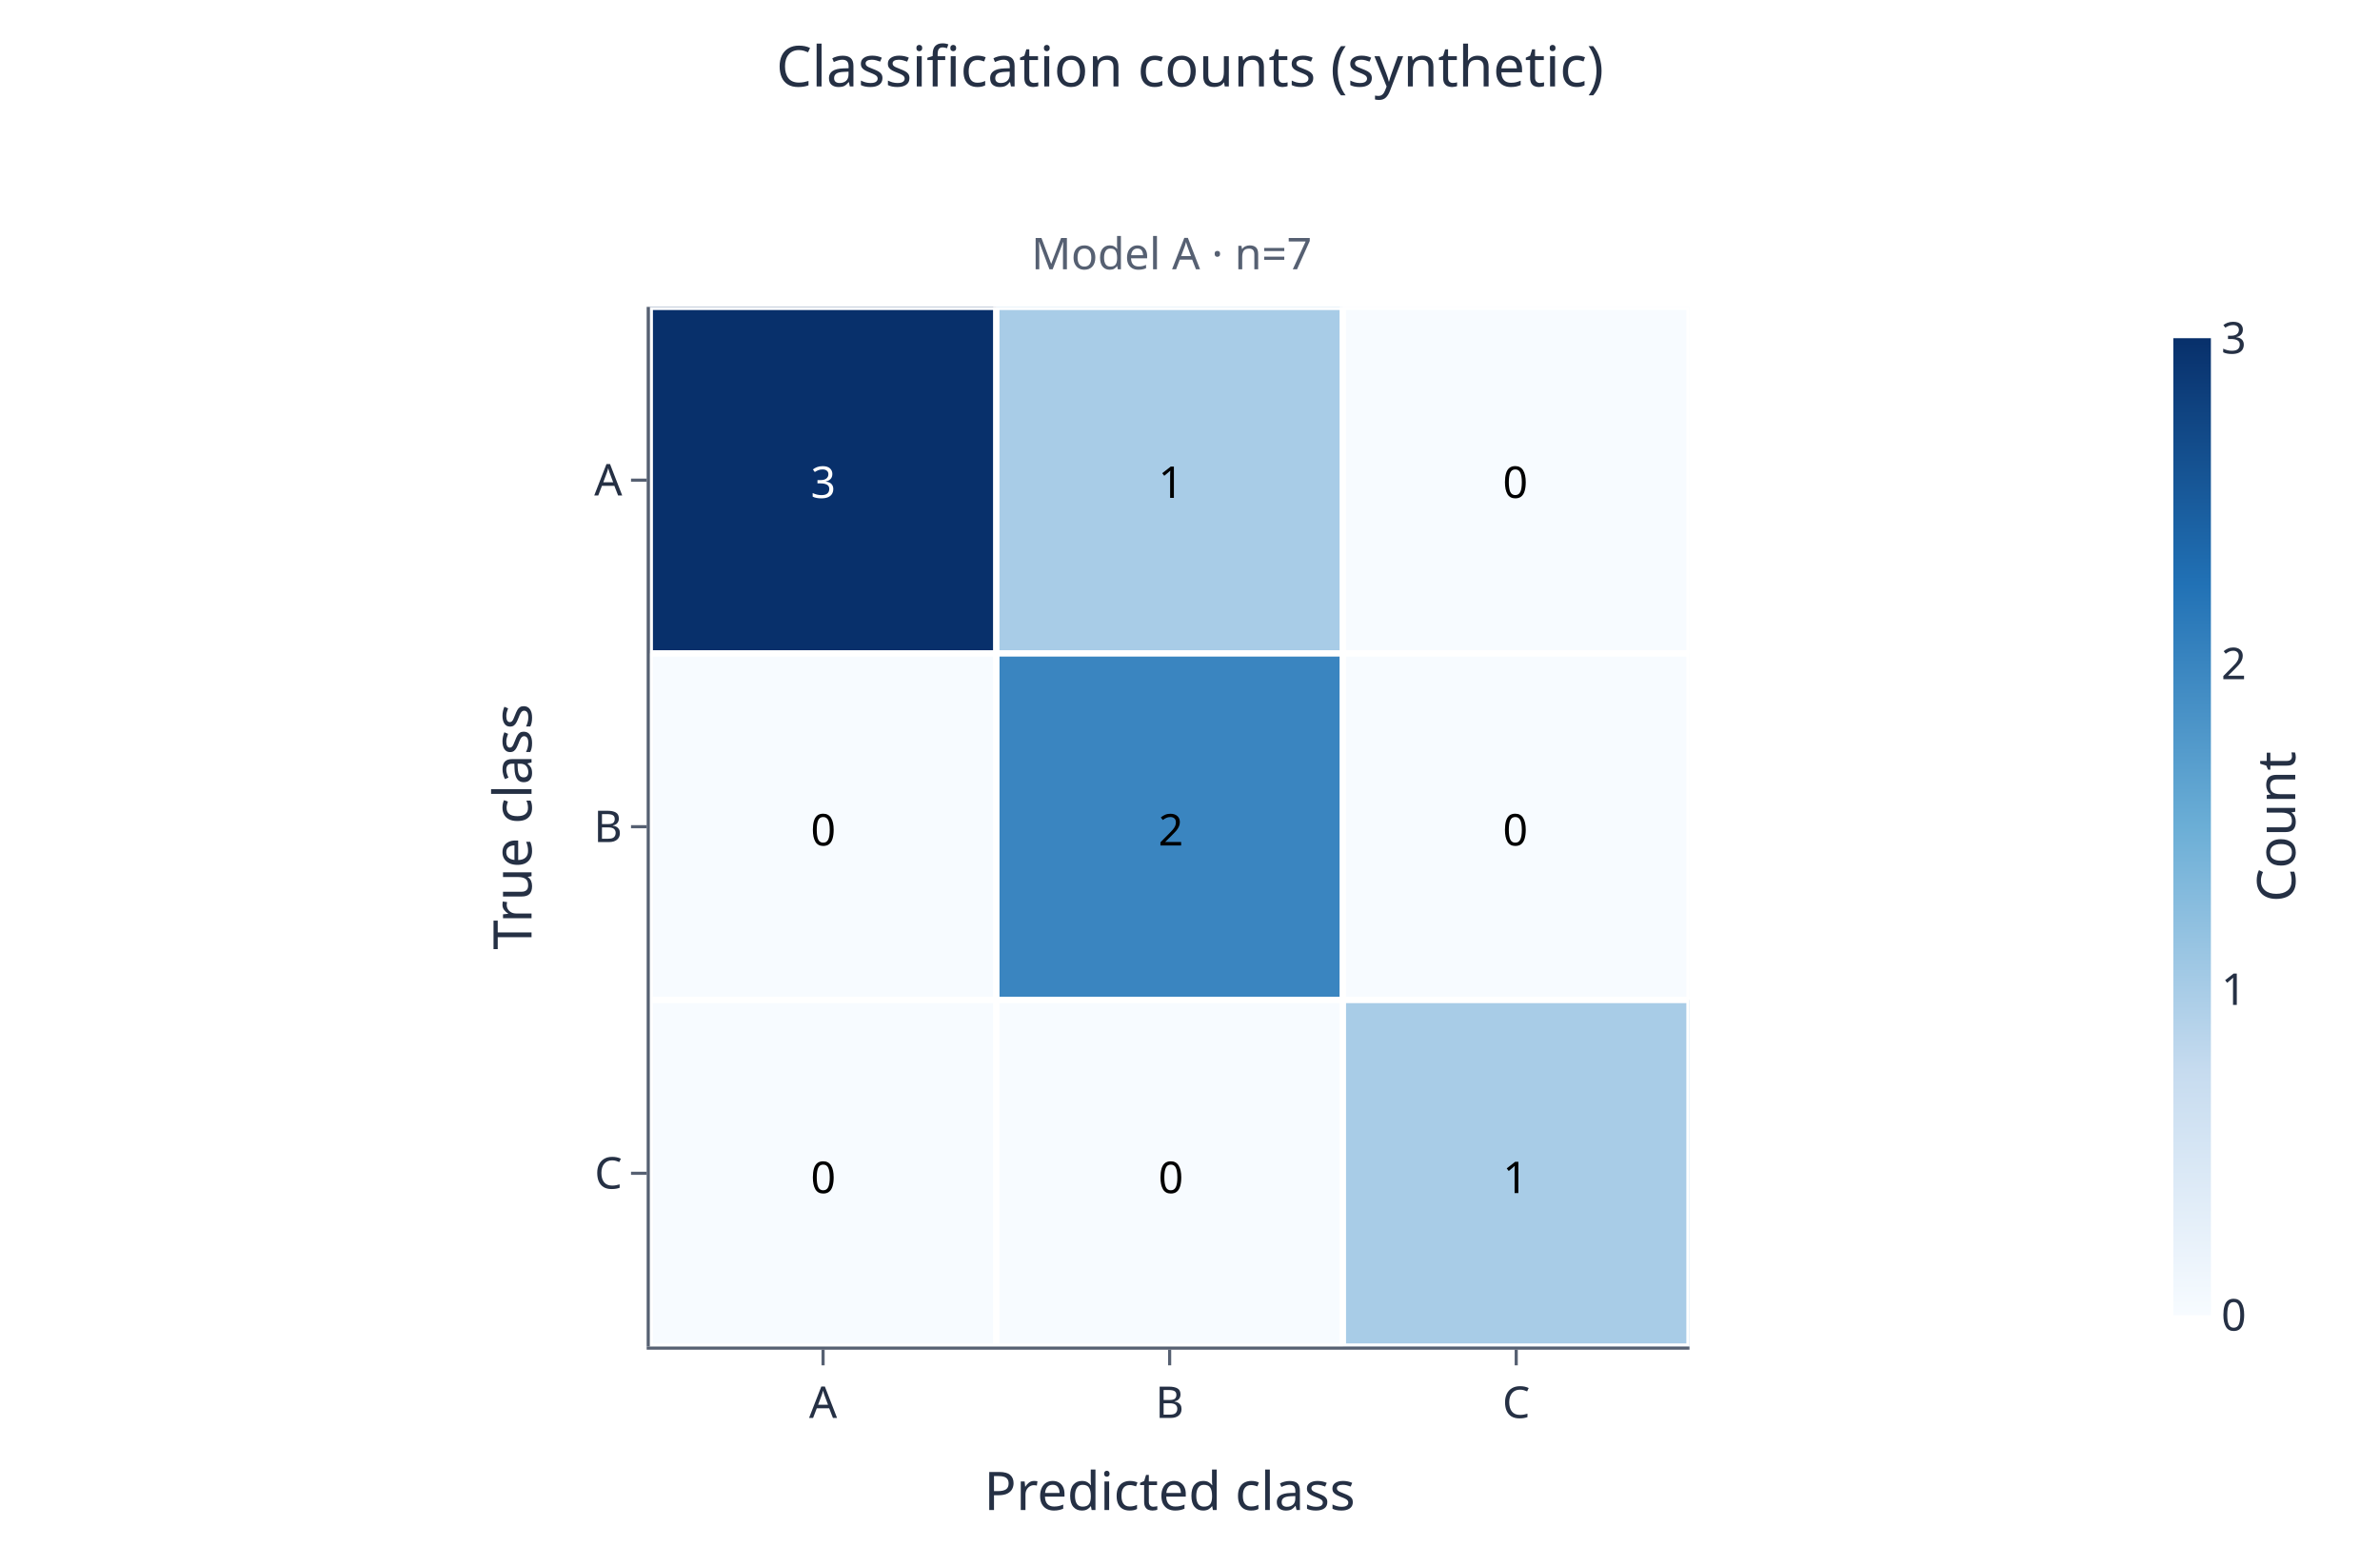
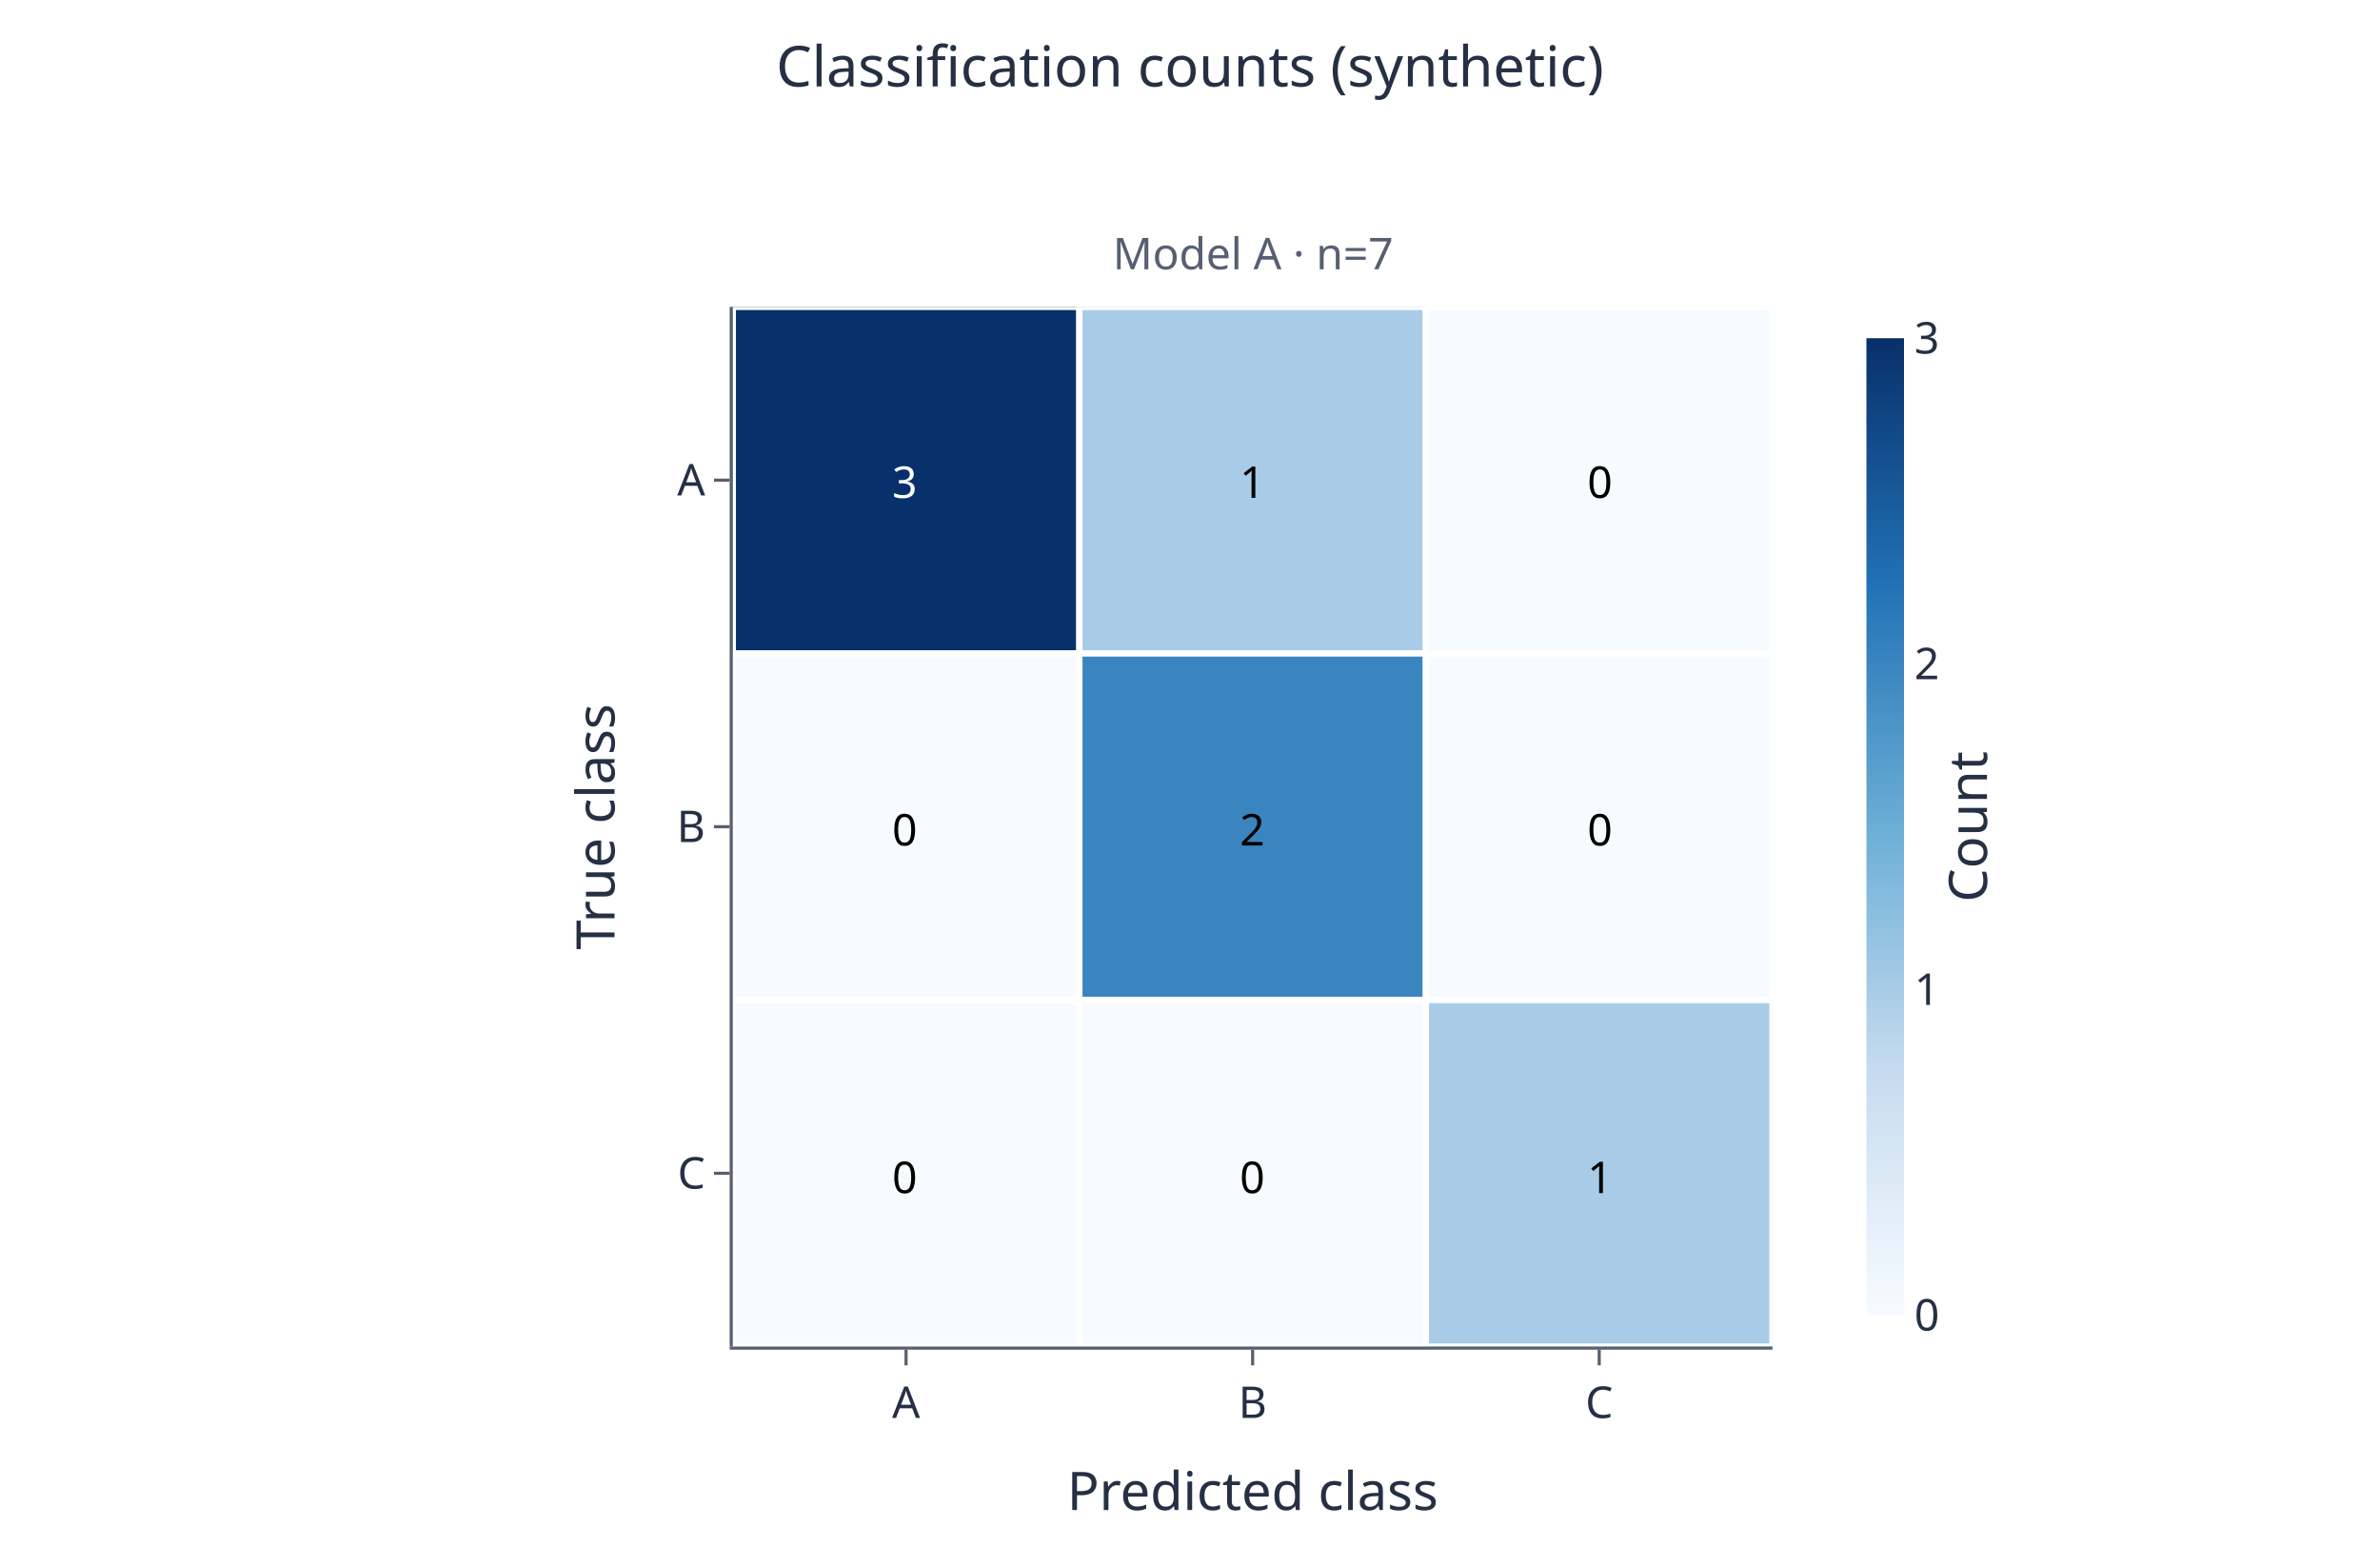
<svg xmlns="http://www.w3.org/2000/svg" class="main-svg" width="760" height="500" style="" viewBox="0 0 760 500">
  <rect x="0" y="0" width="760" height="500" style="fill: rgb(255, 255, 255); fill-opacity: 1;" />
-   <defs id="defs-868c71">
+   <defs id="defs-bae47b">
    <g class="clips">
-       <clipPath id="clip868c71xyplot" class="plotclip">
+       <clipPath id="clipbae47bxyplot" class="plotclip">
        <rect width="332" height="332" />
      </clipPath>
-       <clipPath class="axesclip" id="clip868c71x">
-         <rect x="207.5" y="0" width="332" height="500" />
-       </clipPath>
-       <clipPath class="axesclip" id="clip868c71y">
+       <clipPath class="axesclip" id="clipbae47bx">
+         <rect x="234" y="0" width="332" height="500" />
+       </clipPath>
+       <clipPath class="axesclip" id="clipbae47by">
        <rect x="0" y="98" width="760" height="332" />
      </clipPath>
-       <clipPath class="axesclip" id="clip868c71xy">
-         <rect x="207.5" y="98" width="332" height="332" />
+       <clipPath class="axesclip" id="clipbae47bxy">
+         <rect x="234" y="98" width="332" height="332" />
      </clipPath>
    </g>
    <g class="gradients">
-       <linearGradient x1="0" y1="1" x2="0" y2="0" gradientUnits="objectBoundingBox" id="g868c71-cb3c3b80">
+       <linearGradient x1="0" y1="1" x2="0" y2="0" gradientUnits="objectBoundingBox" id="gbae47b-cb49f615">
        <stop offset="0%" stop-color="rgb(247, 251, 255)" stop-opacity="1" />
        <stop offset="25%" stop-color="rgb(198, 219, 239)" stop-opacity="1" />
        <stop offset="50%" stop-color="rgb(107, 174, 214)" stop-opacity="1" />
        <stop offset="75%" stop-color="rgb(33, 113, 181)" stop-opacity="1" />
        <stop offset="100%" stop-color="rgb(8, 48, 107)" stop-opacity="1" />
      </linearGradient>
    </g>
    <g class="patterns" />
  </defs>
  <g class="bglayer" />
  <g class="layer-below">
    <g class="imagelayer" />
    <g class="shapelayer" />
  </g>
  <g class="cartesianlayer">
    <g class="subplot xy">
      <g class="layer-subplot">
        <g class="shapelayer">
-           <g class="shape-group" data-index="0" clip-path="url(#clip868c71xy)">
-             <path data-index="0" fill-rule="evenodd" d="M207.5,98H318.17V208.67H207.5Z" style="opacity: 1; stroke: rgb(255, 255, 255); stroke-opacity: 1; fill: rgb(8, 48, 107); fill-opacity: 1; stroke-width: 2px;" />
-           </g>
-           <g class="shape-group" data-index="1" clip-path="url(#clip868c71xy)">
-             <path data-index="1" fill-rule="evenodd" d="M318.17,98H428.83V208.67H318.17Z" style="opacity: 1; stroke: rgb(255, 255, 255); stroke-opacity: 1; fill: rgb(168, 204, 231); fill-opacity: 1; stroke-width: 2px;" />
-           </g>
-           <g class="shape-group" data-index="2" clip-path="url(#clip868c71xy)">
-             <path data-index="2" fill-rule="evenodd" d="M428.83,98H539.5V208.67H428.83Z" style="opacity: 1; stroke: rgb(255, 255, 255); stroke-opacity: 1; fill: rgb(247, 251, 255); fill-opacity: 1; stroke-width: 2px;" />
-           </g>
-           <g class="shape-group" data-index="3" clip-path="url(#clip868c71xy)">
-             <path data-index="3" fill-rule="evenodd" d="M207.5,208.67H318.17V319.33H207.5Z" style="opacity: 1; stroke: rgb(255, 255, 255); stroke-opacity: 1; fill: rgb(247, 251, 255); fill-opacity: 1; stroke-width: 2px;" />
-           </g>
-           <g class="shape-group" data-index="4" clip-path="url(#clip868c71xy)">
-             <path data-index="4" fill-rule="evenodd" d="M318.17,208.67H428.83V319.33H318.17Z" style="opacity: 1; stroke: rgb(255, 255, 255); stroke-opacity: 1; fill: rgb(58, 133, 192); fill-opacity: 1; stroke-width: 2px;" />
-           </g>
-           <g class="shape-group" data-index="5" clip-path="url(#clip868c71xy)">
-             <path data-index="5" fill-rule="evenodd" d="M428.83,208.67H539.5V319.33H428.83Z" style="opacity: 1; stroke: rgb(255, 255, 255); stroke-opacity: 1; fill: rgb(247, 251, 255); fill-opacity: 1; stroke-width: 2px;" />
-           </g>
-           <g class="shape-group" data-index="6" clip-path="url(#clip868c71xy)">
-             <path data-index="6" fill-rule="evenodd" d="M207.5,319.33H318.17V430H207.5Z" style="opacity: 1; stroke: rgb(255, 255, 255); stroke-opacity: 1; fill: rgb(247, 251, 255); fill-opacity: 1; stroke-width: 2px;" />
-           </g>
-           <g class="shape-group" data-index="7" clip-path="url(#clip868c71xy)">
-             <path data-index="7" fill-rule="evenodd" d="M318.17,319.33H428.83V430H318.17Z" style="opacity: 1; stroke: rgb(255, 255, 255); stroke-opacity: 1; fill: rgb(247, 251, 255); fill-opacity: 1; stroke-width: 2px;" />
-           </g>
-           <g class="shape-group" data-index="8" clip-path="url(#clip868c71xy)">
-             <path data-index="8" fill-rule="evenodd" d="M428.83,319.33H539.5V430H428.83Z" style="opacity: 1; stroke: rgb(255, 255, 255); stroke-opacity: 1; fill: rgb(168, 204, 231); fill-opacity: 1; stroke-width: 2px;" />
+           <g class="shape-group" data-index="0" clip-path="url(#clipbae47bxy)">
+             <path data-index="0" fill-rule="evenodd" d="M234,98H344.67V208.67H234Z" style="opacity: 1; stroke: rgb(255, 255, 255); stroke-opacity: 1; fill: rgb(8, 48, 107); fill-opacity: 1; stroke-width: 2px;" />
+           </g>
+           <g class="shape-group" data-index="1" clip-path="url(#clipbae47bxy)">
+             <path data-index="1" fill-rule="evenodd" d="M344.67,98H455.33V208.67H344.67Z" style="opacity: 1; stroke: rgb(255, 255, 255); stroke-opacity: 1; fill: rgb(168, 204, 231); fill-opacity: 1; stroke-width: 2px;" />
+           </g>
+           <g class="shape-group" data-index="2" clip-path="url(#clipbae47bxy)">
+             <path data-index="2" fill-rule="evenodd" d="M455.33,98H566V208.67H455.33Z" style="opacity: 1; stroke: rgb(255, 255, 255); stroke-opacity: 1; fill: rgb(247, 251, 255); fill-opacity: 1; stroke-width: 2px;" />
+           </g>
+           <g class="shape-group" data-index="3" clip-path="url(#clipbae47bxy)">
+             <path data-index="3" fill-rule="evenodd" d="M234,208.67H344.67V319.33H234Z" style="opacity: 1; stroke: rgb(255, 255, 255); stroke-opacity: 1; fill: rgb(247, 251, 255); fill-opacity: 1; stroke-width: 2px;" />
+           </g>
+           <g class="shape-group" data-index="4" clip-path="url(#clipbae47bxy)">
+             <path data-index="4" fill-rule="evenodd" d="M344.67,208.67H455.33V319.33H344.67Z" style="opacity: 1; stroke: rgb(255, 255, 255); stroke-opacity: 1; fill: rgb(58, 133, 192); fill-opacity: 1; stroke-width: 2px;" />
+           </g>
+           <g class="shape-group" data-index="5" clip-path="url(#clipbae47bxy)">
+             <path data-index="5" fill-rule="evenodd" d="M455.33,208.67H566V319.33H455.33Z" style="opacity: 1; stroke: rgb(255, 255, 255); stroke-opacity: 1; fill: rgb(247, 251, 255); fill-opacity: 1; stroke-width: 2px;" />
+           </g>
+           <g class="shape-group" data-index="6" clip-path="url(#clipbae47bxy)">
+             <path data-index="6" fill-rule="evenodd" d="M234,319.33H344.67V430H234Z" style="opacity: 1; stroke: rgb(255, 255, 255); stroke-opacity: 1; fill: rgb(247, 251, 255); fill-opacity: 1; stroke-width: 2px;" />
+           </g>
+           <g class="shape-group" data-index="7" clip-path="url(#clipbae47bxy)">
+             <path data-index="7" fill-rule="evenodd" d="M344.67,319.33H455.33V430H344.67Z" style="opacity: 1; stroke: rgb(255, 255, 255); stroke-opacity: 1; fill: rgb(247, 251, 255); fill-opacity: 1; stroke-width: 2px;" />
+           </g>
+           <g class="shape-group" data-index="8" clip-path="url(#clipbae47bxy)">
+             <path data-index="8" fill-rule="evenodd" d="M455.33,319.33H566V430H455.33Z" style="opacity: 1; stroke: rgb(255, 255, 255); stroke-opacity: 1; fill: rgb(168, 204, 231); fill-opacity: 1; stroke-width: 2px;" />
          </g>
        </g>
        <g class="imagelayer" />
      </g>
      <g class="minor-gridlayer">
        <g class="x" />
        <g class="y" />
      </g>
      <g class="gridlayer">
        <g class="x" />
        <g class="y" />
      </g>
      <g class="zerolinelayer" />
      <g class="layer-between">
        <g class="shapelayer" />
        <g class="imagelayer" />
      </g>
      <path class="xlines-below" />
      <path class="ylines-below" />
      <g class="overlines-below" />
      <g class="xaxislayer-below" />
      <g class="yaxislayer-below" />
      <g class="overaxes-below" />
      <g class="overplot">
-         <g class="xy" transform="translate(207.5,98)" clip-path="url(#clip868c71xyplot)">
+         <g class="xy" transform="translate(234,98)" clip-path="url(#clipbae47bxyplot)">
          <g class="scatterlayer mlayer">
-             <g class="trace scatter trace3c3b80" style="stroke-miterlimit: 2; opacity: 1;">
+             <g class="trace scatter trace49f615" style="stroke-miterlimit: 2; opacity: 1;">
              <g class="fills" />
              <g class="errorbars" />
              <g class="lines" />
              <g class="points">
                <path class="point plotly-customdata" transform="translate(55.33,55.33)" d="M0.5,0A0.5,0.5 0 1,1 0,-0.5A0.5,0.5 0 0,1 0.5,0Z" style="opacity: 0; stroke-width: 0px; fill: rgb(8, 48, 107); fill-opacity: 1;" />
                <path class="point plotly-customdata" transform="translate(166,55.33)" d="M0.5,0A0.5,0.5 0 1,1 0,-0.5A0.5,0.5 0 0,1 0.5,0Z" style="opacity: 0; stroke-width: 0px; fill: rgb(168, 204, 231); fill-opacity: 1;" />
                <path class="point plotly-customdata" transform="translate(276.67,55.33)" d="M0.5,0A0.5,0.5 0 1,1 0,-0.5A0.5,0.5 0 0,1 0.5,0Z" style="opacity: 0; stroke-width: 0px; fill: rgb(247, 251, 255); fill-opacity: 1;" />
                <path class="point plotly-customdata" transform="translate(55.33,166)" d="M0.5,0A0.5,0.5 0 1,1 0,-0.5A0.5,0.5 0 0,1 0.5,0Z" style="opacity: 0; stroke-width: 0px; fill: rgb(247, 251, 255); fill-opacity: 1;" />
                <path class="point plotly-customdata" transform="translate(166,166)" d="M0.5,0A0.5,0.5 0 1,1 0,-0.5A0.5,0.5 0 0,1 0.5,0Z" style="opacity: 0; stroke-width: 0px; fill: rgb(58, 133, 192); fill-opacity: 1;" />
                <path class="point plotly-customdata" transform="translate(276.67,166)" d="M0.5,0A0.5,0.5 0 1,1 0,-0.5A0.5,0.5 0 0,1 0.5,0Z" style="opacity: 0; stroke-width: 0px; fill: rgb(247, 251, 255); fill-opacity: 1;" />
                <path class="point plotly-customdata" transform="translate(55.33,276.67)" d="M0.5,0A0.5,0.5 0 1,1 0,-0.5A0.5,0.5 0 0,1 0.5,0Z" style="opacity: 0; stroke-width: 0px; fill: rgb(247, 251, 255); fill-opacity: 1;" />
                <path class="point plotly-customdata" transform="translate(166,276.67)" d="M0.5,0A0.5,0.5 0 1,1 0,-0.5A0.5,0.5 0 0,1 0.5,0Z" style="opacity: 0; stroke-width: 0px; fill: rgb(247, 251, 255); fill-opacity: 1;" />
                <path class="point plotly-customdata" transform="translate(276.67,276.67)" d="M0.5,0A0.5,0.5 0 1,1 0,-0.5A0.5,0.5 0 0,1 0.5,0Z" style="opacity: 0; stroke-width: 0px; fill: rgb(168, 204, 231); fill-opacity: 1;" />
              </g>
              <g class="text" />
            </g>
          </g>
        </g>
      </g>
      <g class="zerolinelayer-above" />
-       <path class="xlines-above crisp" d="M206.5,430.5H539.5" style="fill: none; stroke-width: 1px; stroke: rgb(86, 96, 114); stroke-opacity: 1;" />
-       <path class="ylines-above crisp" d="M207,98V430" style="fill: none; stroke-width: 1px; stroke: rgb(86, 96, 114); stroke-opacity: 1;" />
+       <path class="xlines-above crisp" d="M233,430.5H566" style="fill: none; stroke-width: 1px; stroke: rgb(86, 96, 114); stroke-opacity: 1;" />
+       <path class="ylines-above crisp" d="M233.5,98V430" style="fill: none; stroke-width: 1px; stroke: rgb(86, 96, 114); stroke-opacity: 1;" />
      <g class="overlines-above" />
      <g class="xaxislayer-above">
-         <path class="xtick ticks crisp" d="M0,431v5" transform="translate(262.83,0)" style="stroke: rgb(86, 96, 114); stroke-opacity: 1; stroke-width: 1px;" />
-         <path class="xtick ticks crisp" d="M0,431v5" transform="translate(373.5,0)" style="stroke: rgb(86, 96, 114); stroke-opacity: 1; stroke-width: 1px;" />
-         <path class="xtick ticks crisp" d="M0,431v5" transform="translate(484.17,0)" style="stroke: rgb(86, 96, 114); stroke-opacity: 1; stroke-width: 1px;" />
+         <path class="xtick ticks crisp" d="M0,431v5" transform="translate(289.33,0)" style="stroke: rgb(86, 96, 114); stroke-opacity: 1; stroke-width: 1px;" />
+         <path class="xtick ticks crisp" d="M0,431v5" transform="translate(400,0)" style="stroke: rgb(86, 96, 114); stroke-opacity: 1; stroke-width: 1px;" />
+         <path class="xtick ticks crisp" d="M0,431v5" transform="translate(510.67,0)" style="stroke: rgb(86, 96, 114); stroke-opacity: 1; stroke-width: 1px;" />
        <g class="xtick">
-           <text text-anchor="middle" x="0" y="452.8" transform="translate(262.83,0)" style="font-family: 'Noto Sans SC'; font-size: 14px; fill: rgb(37, 48, 68); fill-opacity: 1; white-space: pre;">A</text>
+           <text text-anchor="middle" x="0" y="452.8" transform="translate(289.33,0)" style="font-family: 'Noto Sans SC'; font-size: 14px; fill: rgb(37, 48, 68); fill-opacity: 1; white-space: pre;">A</text>
        </g>
        <g class="xtick">
-           <text text-anchor="middle" x="0" y="452.8" style="font-family: 'Noto Sans SC'; font-size: 14px; fill: rgb(37, 48, 68); fill-opacity: 1; white-space: pre;" transform="translate(373.5,0)">B</text>
+           <text text-anchor="middle" x="0" y="452.8" style="font-family: 'Noto Sans SC'; font-size: 14px; fill: rgb(37, 48, 68); fill-opacity: 1; white-space: pre;" transform="translate(400,0)">B</text>
        </g>
        <g class="xtick">
-           <text text-anchor="middle" x="0" y="452.8" style="font-family: 'Noto Sans SC'; font-size: 14px; fill: rgb(37, 48, 68); fill-opacity: 1; white-space: pre;" transform="translate(484.17,0)">C</text>
+           <text text-anchor="middle" x="0" y="452.8" style="font-family: 'Noto Sans SC'; font-size: 14px; fill: rgb(37, 48, 68); fill-opacity: 1; white-space: pre;" transform="translate(510.67,0)">C</text>
        </g>
      </g>
      <g class="yaxislayer-above">
-         <path class="ytick ticks crisp" d="M206.5,0h-5" transform="translate(0,153.33)" style="stroke: rgb(86, 96, 114); stroke-opacity: 1; stroke-width: 1px;" />
-         <path class="ytick ticks crisp" d="M206.5,0h-5" transform="translate(0,264)" style="stroke: rgb(86, 96, 114); stroke-opacity: 1; stroke-width: 1px;" />
-         <path class="ytick ticks crisp" d="M206.5,0h-5" transform="translate(0,374.67)" style="stroke: rgb(86, 96, 114); stroke-opacity: 1; stroke-width: 1px;" />
+         <path class="ytick ticks crisp" d="M233,0h-5" transform="translate(0,153.33)" style="stroke: rgb(86, 96, 114); stroke-opacity: 1; stroke-width: 1px;" />
+         <path class="ytick ticks crisp" d="M233,0h-5" transform="translate(0,264)" style="stroke: rgb(86, 96, 114); stroke-opacity: 1; stroke-width: 1px;" />
+         <path class="ytick ticks crisp" d="M233,0h-5" transform="translate(0,374.67)" style="stroke: rgb(86, 96, 114); stroke-opacity: 1; stroke-width: 1px;" />
        <g class="ytick">
-           <text text-anchor="end" x="198.7" y="4.9" transform="translate(0,153.33)" style="font-family: 'Noto Sans SC'; font-size: 14px; fill: rgb(37, 48, 68); fill-opacity: 1; white-space: pre;">A</text>
+           <text text-anchor="end" x="225.2" y="4.9" transform="translate(0,153.33)" style="font-family: 'Noto Sans SC'; font-size: 14px; fill: rgb(37, 48, 68); fill-opacity: 1; white-space: pre;">A</text>
        </g>
        <g class="ytick">
-           <text text-anchor="end" x="198.7" y="4.9" style="font-family: 'Noto Sans SC'; font-size: 14px; fill: rgb(37, 48, 68); fill-opacity: 1; white-space: pre;" transform="translate(0,264)">B</text>
+           <text text-anchor="end" x="225.2" y="4.9" style="font-family: 'Noto Sans SC'; font-size: 14px; fill: rgb(37, 48, 68); fill-opacity: 1; white-space: pre;" transform="translate(0,264)">B</text>
        </g>
        <g class="ytick">
-           <text text-anchor="end" x="198.7" y="4.9" style="font-family: 'Noto Sans SC'; font-size: 14px; fill: rgb(37, 48, 68); fill-opacity: 1; white-space: pre;" transform="translate(0,374.67)">C</text>
+           <text text-anchor="end" x="225.2" y="4.9" style="font-family: 'Noto Sans SC'; font-size: 14px; fill: rgb(37, 48, 68); fill-opacity: 1; white-space: pre;" transform="translate(0,374.67)">C</text>
        </g>
      </g>
      <g class="overaxes-above" />
    </g>
  </g>
  <g class="polarlayer" />
  <g class="smithlayer" />
  <g class="ternarylayer" />
  <g class="geolayer" />
  <g class="funnelarealayer" />
  <g class="pielayer" />
  <g class="iciclelayer" />
  <g class="treemaplayer" />
  <g class="sunburstlayer" />
  <g class="glimages" />
-   <defs id="topdefs-868c71">
+   <defs id="topdefs-bae47b">
    <g class="clips" />
  </defs>
  <g class="layer-above">
    <g class="imagelayer" />
    <g class="shapelayer" />
  </g>
  <g class="infolayer">
-     <g class="cb3c3b80 colorbar" transform="translate(75,98)">
-       <rect class="cbbg" x="609" y="0" width="63.94" height="332" style="fill: rgb(0, 0, 0); fill-opacity: 0; stroke: rgb(68, 68, 68); stroke-opacity: 1; stroke-width: 0;" />
+     <g class="cb49f615 colorbar" transform="translate(75,98)">
+       <rect class="cbbg" x="511" y="0" width="63.5" height="332" style="fill: rgb(0, 0, 0); fill-opacity: 0; stroke: rgb(68, 68, 68); stroke-opacity: 1; stroke-width: 0;" />
      <g class="cbfills" transform="translate(0,10)">
-         <rect class="cbfill gradient_filled" style="fill: url('#g868c71-cb3c3b80');" x="619" y="0" width="12" height="312" />
+         <rect class="cbfill gradient_filled" style="fill: url('#gbae47b-cb49f615');" x="521" y="0" width="12" height="312" />
      </g>
      <g class="cblines" transform="translate(0,10)" />
      <g class="cbaxis crisp" transform="translate(0,-98)">
-         <g class="ycb3c3b80tick">
-           <text text-anchor="start" x="634.3" y="4.9" transform="translate(0,420)" style="font-family: 'Noto Sans SC'; font-size: 14px; fill: rgb(37, 48, 68); fill-opacity: 1; white-space: pre;">0</text>
-         </g>
-         <g class="ycb3c3b80tick">
-           <text text-anchor="start" x="634.3" y="4.9" style="font-family: 'Noto Sans SC'; font-size: 14px; fill: rgb(37, 48, 68); fill-opacity: 1; white-space: pre;" transform="translate(0,316)">1</text>
-         </g>
-         <g class="ycb3c3b80tick">
-           <text text-anchor="start" x="634.3" y="4.9" style="font-family: 'Noto Sans SC'; font-size: 14px; fill: rgb(37, 48, 68); fill-opacity: 1; white-space: pre;" transform="translate(0,212)">2</text>
-         </g>
-         <g class="ycb3c3b80tick">
-           <text text-anchor="start" x="634.3" y="4.9" style="font-family: 'Noto Sans SC'; font-size: 14px; fill: rgb(37, 48, 68); fill-opacity: 1; white-space: pre;" transform="translate(0,108)">3</text>
+         <g class="ycb49f615tick">
+           <text text-anchor="start" x="536.3" y="4.9" transform="translate(0,420)" style="font-family: 'Noto Sans SC'; font-size: 14px; fill: rgb(37, 48, 68); fill-opacity: 1; white-space: pre;">0</text>
+         </g>
+         <g class="ycb49f615tick">
+           <text text-anchor="start" x="536.3" y="4.9" style="font-family: 'Noto Sans SC'; font-size: 14px; fill: rgb(37, 48, 68); fill-opacity: 1; white-space: pre;" transform="translate(0,316)">1</text>
+         </g>
+         <g class="ycb49f615tick">
+           <text text-anchor="start" x="536.3" y="4.9" style="font-family: 'Noto Sans SC'; font-size: 14px; fill: rgb(37, 48, 68); fill-opacity: 1; white-space: pre;" transform="translate(0,212)">2</text>
+         </g>
+         <g class="ycb49f615tick">
+           <text text-anchor="start" x="536.3" y="4.9" style="font-family: 'Noto Sans SC'; font-size: 14px; fill: rgb(37, 48, 68); fill-opacity: 1; white-space: pre;" transform="translate(0,108)">3</text>
        </g>
      </g>
      <g class="cbtitleunshift" transform="translate(-75,-98)">
        <g class="cbtitle">
-           <text class="hycb3c3b80title" transform="rotate(-90,732.94,264)" x="732.94" y="264" text-anchor="middle" style="opacity: 1; font-family: 'Noto Sans SC'; font-size: 17px; fill: rgb(37, 48, 68); fill-opacity: 1; white-space: pre;">Count</text>
-         </g>
-       </g>
-       <rect class="cboutline" x="619" y="10" width="12" height="312" style="stroke: rgb(68, 68, 68); stroke-opacity: 1; fill: none; stroke-width: 0;" />
+           <text class="hycb49f615title" transform="rotate(-90,634.5,264)" x="634.5" y="264" text-anchor="middle" style="opacity: 1; font-family: 'Noto Sans SC'; font-size: 17px; fill: rgb(37, 48, 68); fill-opacity: 1; white-space: pre;">Count</text>
+         </g>
+       </g>
+       <rect class="cboutline" x="521" y="10" width="12" height="312" style="stroke: rgb(68, 68, 68); stroke-opacity: 1; fill: none; stroke-width: 0;" />
    </g>
    <g class="g-gtitle">
      <text class="gtitle" x="380" y="15" text-anchor="middle" dy="0.7em" style="opacity: 1; font-family: 'Noto Sans SC'; font-size: 18px; fill: rgb(37, 48, 68); fill-opacity: 1; white-space: pre;">Classification counts (synthetic)</text>
    </g>
    <g class="g-xtitle">
-       <text class="xtitle" x="373.5" y="482.2" text-anchor="middle" style="opacity: 1; font-family: 'Noto Sans SC'; font-size: 17px; fill: rgb(37, 48, 68); fill-opacity: 1; white-space: pre;">Predicted class</text>
+       <text class="xtitle" x="400" y="482.2" text-anchor="middle" style="opacity: 1; font-family: 'Noto Sans SC'; font-size: 17px; fill: rgb(37, 48, 68); fill-opacity: 1; white-space: pre;">Predicted class</text>
    </g>
    <g class="g-ytitle">
-       <text class="ytitle" transform="rotate(-90,169.7346,264)" x="169.735" y="264" text-anchor="middle" style="opacity: 1; font-family: 'Noto Sans SC'; font-size: 17px; fill: rgb(37, 48, 68); fill-opacity: 1; white-space: pre;">True class</text>
+       <text class="ytitle" transform="rotate(-90,196.2346,264)" x="196.235" y="264" text-anchor="middle" style="opacity: 1; font-family: 'Noto Sans SC'; font-size: 17px; fill: rgb(37, 48, 68); fill-opacity: 1; white-space: pre;">True class</text>
    </g>
    <g class="annotation" data-index="0" style="opacity: 1;">
-       <g class="annotation-text-g" transform="rotate(0,262.83,153.33)">
-         <g class="cursor-pointer" transform="translate(257,141)">
+       <g class="annotation-text-g" transform="rotate(0,289.33,153.33)">
+         <g class="cursor-pointer" transform="translate(283,141)">
          <rect class="bg" x="0.5" y="0.5" width="11" height="23" style="stroke-width: 1px; stroke: rgb(0, 0, 0); stroke-opacity: 0; fill: rgb(0, 0, 0); fill-opacity: 0;" />
          <text class="annotation-text" text-anchor="middle" x="5.891" y="18" style="font-family: 'Noto Sans SC'; font-size: 14px; fill: rgb(255, 255, 255); fill-opacity: 1; white-space: pre;">3</text>
        </g>
      </g>
    </g>
    <g class="annotation" data-index="1" style="opacity: 1;">
-       <g class="annotation-text-g" transform="rotate(0,373.5,153.33)">
-         <g class="cursor-pointer" transform="translate(368,141)">
+       <g class="annotation-text-g" transform="rotate(0,400,153.33)">
+         <g class="cursor-pointer" transform="translate(394,141)">
          <rect class="bg" x="0.5" y="0.5" width="11" height="23" style="stroke-width: 1px; stroke: rgb(0, 0, 0); stroke-opacity: 0; fill: rgb(0, 0, 0); fill-opacity: 0;" />
          <text class="annotation-text" text-anchor="middle" x="5.891" y="18" style="font-family: 'Noto Sans SC'; font-size: 14px; fill: rgb(0, 0, 0); fill-opacity: 1; white-space: pre;">1</text>
        </g>
      </g>
    </g>
    <g class="annotation" data-index="2" style="opacity: 1;">
-       <g class="annotation-text-g" transform="rotate(0,484.17,153.33)">
-         <g class="cursor-pointer" transform="translate(478,141)">
+       <g class="annotation-text-g" transform="rotate(0,510.67,153.33)">
+         <g class="cursor-pointer" transform="translate(505,141)">
          <rect class="bg" x="0.5" y="0.5" width="11" height="23" style="stroke-width: 1px; stroke: rgb(0, 0, 0); stroke-opacity: 0; fill: rgb(0, 0, 0); fill-opacity: 0;" />
          <text class="annotation-text" text-anchor="middle" x="5.891" y="18" style="font-family: 'Noto Sans SC'; font-size: 14px; fill: rgb(0, 0, 0); fill-opacity: 1; white-space: pre;">0</text>
        </g>
      </g>
    </g>
    <g class="annotation" data-index="3" style="opacity: 1;">
-       <g class="annotation-text-g" transform="rotate(0,262.83,264)">
-         <g class="cursor-pointer" transform="translate(257,252)">
+       <g class="annotation-text-g" transform="rotate(0,289.33,264)">
+         <g class="cursor-pointer" transform="translate(283,252)">
          <rect class="bg" x="0.5" y="0.5" width="11" height="23" style="stroke-width: 1px; stroke: rgb(0, 0, 0); stroke-opacity: 0; fill: rgb(0, 0, 0); fill-opacity: 0;" />
          <text class="annotation-text" text-anchor="middle" x="5.891" y="18" style="font-family: 'Noto Sans SC'; font-size: 14px; fill: rgb(0, 0, 0); fill-opacity: 1; white-space: pre;">0</text>
        </g>
      </g>
    </g>
    <g class="annotation" data-index="4" style="opacity: 1;">
-       <g class="annotation-text-g" transform="rotate(0,373.5,264)">
-         <g class="cursor-pointer" transform="translate(368,252)">
+       <g class="annotation-text-g" transform="rotate(0,400,264)">
+         <g class="cursor-pointer" transform="translate(394,252)">
          <rect class="bg" x="0.5" y="0.5" width="11" height="23" style="stroke-width: 1px; stroke: rgb(0, 0, 0); stroke-opacity: 0; fill: rgb(0, 0, 0); fill-opacity: 0;" />
          <text class="annotation-text" text-anchor="middle" x="5.891" y="18" style="font-family: 'Noto Sans SC'; font-size: 14px; fill: rgb(0, 0, 0); fill-opacity: 1; white-space: pre;">2</text>
        </g>
      </g>
    </g>
    <g class="annotation" data-index="5" style="opacity: 1;">
-       <g class="annotation-text-g" transform="rotate(0,484.17,264)">
-         <g class="cursor-pointer" transform="translate(478,252)">
+       <g class="annotation-text-g" transform="rotate(0,510.67,264)">
+         <g class="cursor-pointer" transform="translate(505,252)">
          <rect class="bg" x="0.5" y="0.5" width="11" height="23" style="stroke-width: 1px; stroke: rgb(0, 0, 0); stroke-opacity: 0; fill: rgb(0, 0, 0); fill-opacity: 0;" />
          <text class="annotation-text" text-anchor="middle" x="5.891" y="18" style="font-family: 'Noto Sans SC'; font-size: 14px; fill: rgb(0, 0, 0); fill-opacity: 1; white-space: pre;">0</text>
        </g>
      </g>
    </g>
    <g class="annotation" data-index="6" style="opacity: 1;">
-       <g class="annotation-text-g" transform="rotate(0,262.83,374.67)">
-         <g class="cursor-pointer" transform="translate(257,363)">
+       <g class="annotation-text-g" transform="rotate(0,289.33,374.67)">
+         <g class="cursor-pointer" transform="translate(283,363)">
          <rect class="bg" x="0.5" y="0.5" width="11" height="23" style="stroke-width: 1px; stroke: rgb(0, 0, 0); stroke-opacity: 0; fill: rgb(0, 0, 0); fill-opacity: 0;" />
          <text class="annotation-text" text-anchor="middle" x="5.891" y="18" style="font-family: 'Noto Sans SC'; font-size: 14px; fill: rgb(0, 0, 0); fill-opacity: 1; white-space: pre;">0</text>
        </g>
      </g>
    </g>
    <g class="annotation" data-index="7" style="opacity: 1;">
-       <g class="annotation-text-g" transform="rotate(0,373.5,374.67)">
-         <g class="cursor-pointer" transform="translate(368,363)">
+       <g class="annotation-text-g" transform="rotate(0,400,374.67)">
+         <g class="cursor-pointer" transform="translate(394,363)">
          <rect class="bg" x="0.5" y="0.5" width="11" height="23" style="stroke-width: 1px; stroke: rgb(0, 0, 0); stroke-opacity: 0; fill: rgb(0, 0, 0); fill-opacity: 0;" />
          <text class="annotation-text" text-anchor="middle" x="5.891" y="18" style="font-family: 'Noto Sans SC'; font-size: 14px; fill: rgb(0, 0, 0); fill-opacity: 1; white-space: pre;">0</text>
        </g>
      </g>
    </g>
    <g class="annotation" data-index="8" style="opacity: 1;">
-       <g class="annotation-text-g" transform="rotate(0,484.17,374.67)">
-         <g class="cursor-pointer" transform="translate(478,363)">
+       <g class="annotation-text-g" transform="rotate(0,510.67,374.67)">
+         <g class="cursor-pointer" transform="translate(505,363)">
          <rect class="bg" x="0.5" y="0.5" width="11" height="23" style="stroke-width: 1px; stroke: rgb(0, 0, 0); stroke-opacity: 0; fill: rgb(0, 0, 0); fill-opacity: 0;" />
          <text class="annotation-text" text-anchor="middle" x="5.891" y="18" style="font-family: 'Noto Sans SC'; font-size: 14px; fill: rgb(0, 0, 0); fill-opacity: 1; white-space: pre;">1</text>
        </g>
      </g>
    </g>
    <g class="annotation" data-index="9" style="opacity: 1;">
-       <g class="annotation-text-g" transform="rotate(0,373.5,80)">
-         <g class="cursor-pointer" transform="translate(324,68)">
+       <g class="annotation-text-g" transform="rotate(0,400,80)">
+         <g class="cursor-pointer" transform="translate(350,68)">
          <rect class="bg" x="0.5" y="0.5" width="99" height="23" style="stroke-width: 1px; stroke: rgb(0, 0, 0); stroke-opacity: 0; fill: rgb(0, 0, 0); fill-opacity: 0;" />
          <text class="annotation-text" text-anchor="middle" x="50.133" y="18" style="font-family: 'Noto Sans SC'; font-size: 14px; fill: rgb(86, 96, 114); fill-opacity: 1; white-space: pre;">Model A · n=7</text>
        </g>
      </g>
    </g>
  </g>
</svg>
